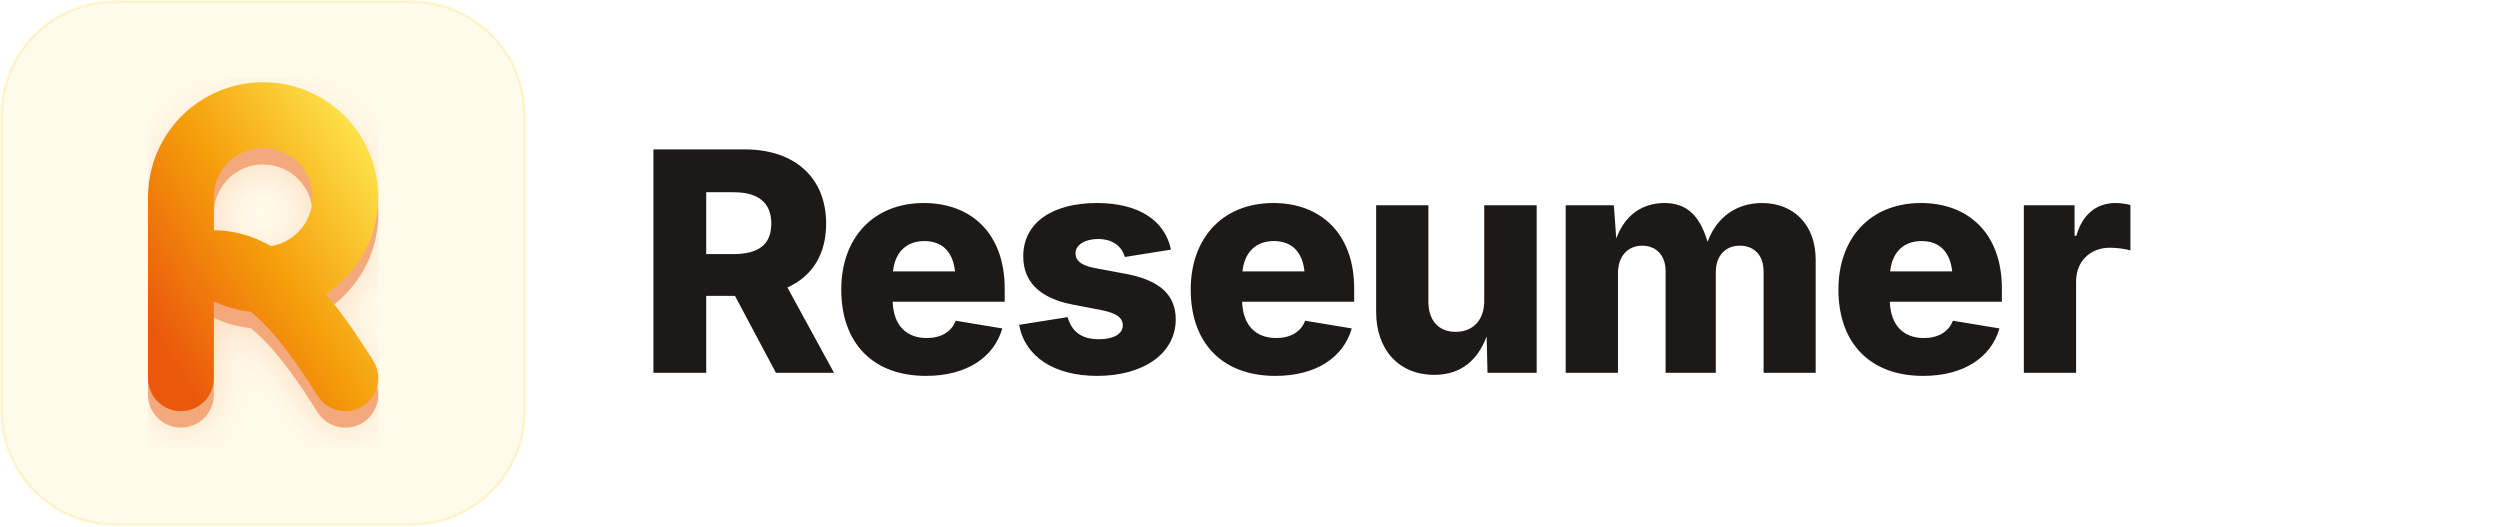
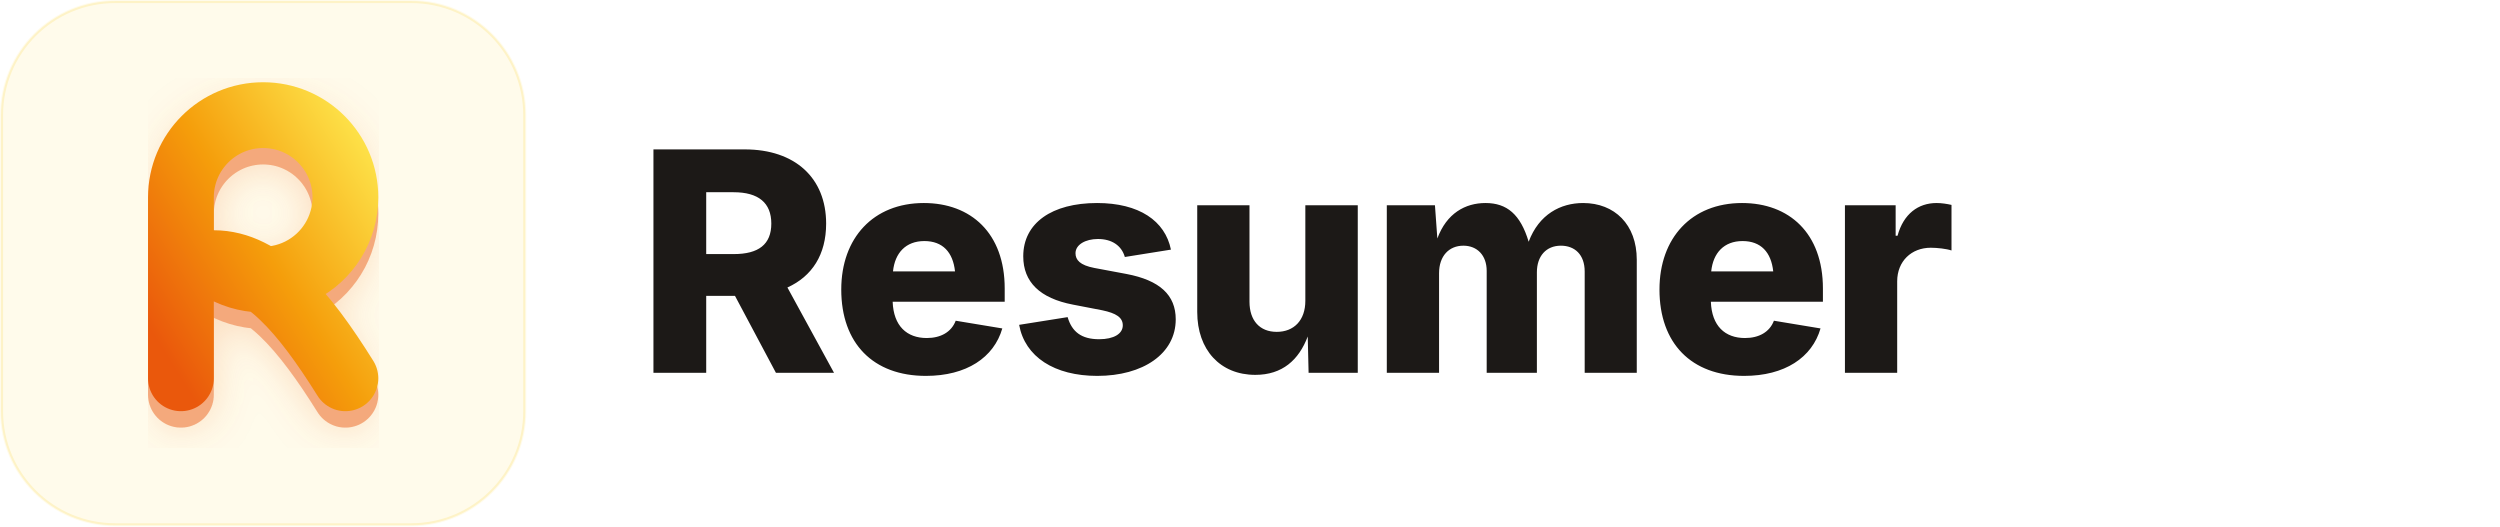
<svg xmlns="http://www.w3.org/2000/svg" width="228" height="48" viewBox="0 0 228 48" fill="none">
  <svg x="0" y="0" width="48" height="48" viewBox="0 0 512 512">
    <defs>
      <linearGradient id="rGrad" x1="0%" y1="100%" x2="100%" y2="0%">
        <stop offset="0%" stop-color="#EA580C" />
        <stop offset="50%" stop-color="#F59E0B" />
        <stop offset="100%" stop-color="#FDE047" />
      </linearGradient>
      <filter id="shadow" x="-20%" y="-20%" width="140%" height="140%">
        <feGaussianBlur stdDeviation="20" result="blur" />
        <feComponentTransfer in="blur" result="glow">
          <feFuncA type="linear" slope="0.4" />
        </feComponentTransfer>
        <feComposite in="SourceGraphic" in2="glow" operator="over" />
      </filter>
    </defs>
    <rect width="512" height="512" rx="112" fill="#FFFBEB" />
    <rect x="2" y="2" width="508" height="508" rx="110" stroke="#FEF3C7" stroke-width="2" />
    <path d="M 176 368 L 176 192 A 80 80 0 0 1 336 192 A 80 80 0 0 1 208 256 C 256 256, 296 304, 336 368" fill="none" stroke="#EA580C" stroke-width="64" stroke-linecap="round" stroke-linejoin="round" transform="translate(0, 16)" filter="url(#shadow)" opacity="0.5" />
    <path d="M 176 368 L 176 192 A 80 80 0 0 1 336 192 A 80 80 0 0 1 208 256 C 256 256, 296 304, 336 368" fill="none" stroke="url(#rGrad)" stroke-width="64" stroke-linecap="round" stroke-linejoin="round" />
  </svg>
-   <text x="58" y="34" fill="#1C1917" font-family="system-ui, -apple-system, sans-serif" font-size="28" font-weight="800" letter-spacing="-0.5">Reseumer</text>
+   <text x="58" y="34" fill="#1C1917" font-family="system-ui, -apple-system, sans-serif" font-size="28" font-weight="800" letter-spacing="-0.5">Resumer</text>
</svg>
